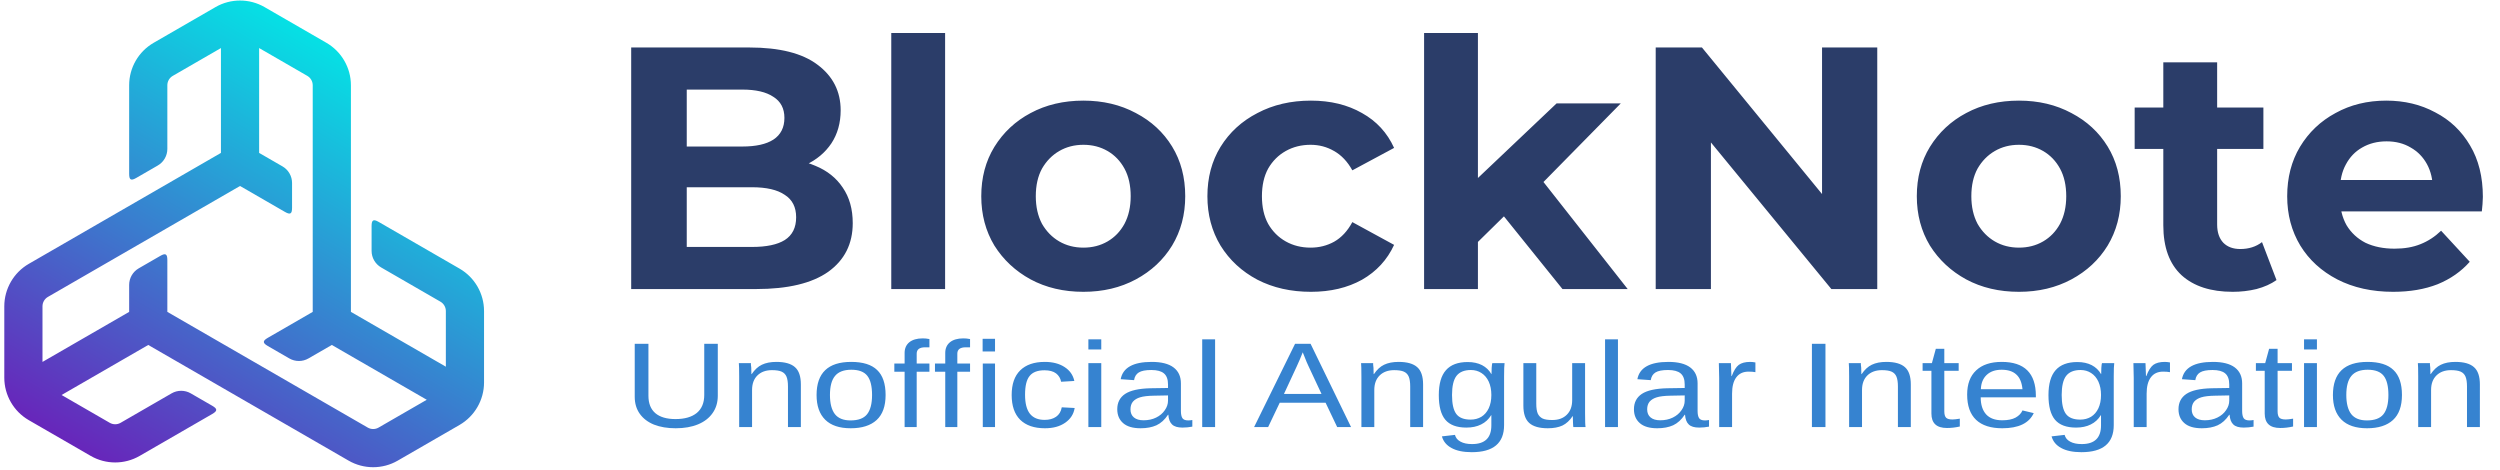
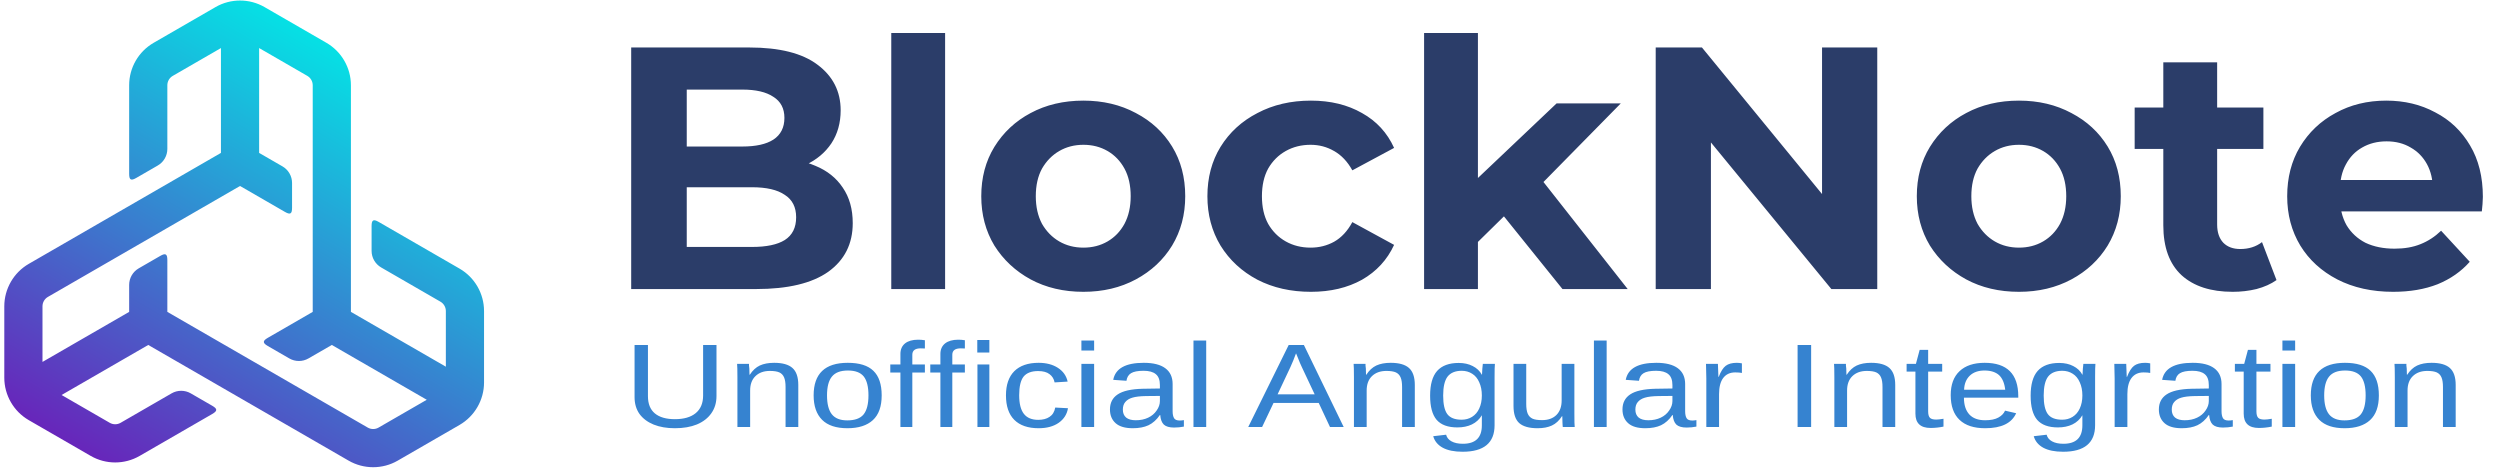
<svg xmlns="http://www.w3.org/2000/svg" width="100%" height="100%" viewBox="0 0 469 88" version="1.1" xml:space="preserve" style="fill-rule:evenodd;clip-rule:evenodd;stroke-linejoin:round;stroke-miterlimit:2;">
  <g transform="matrix(1,0,0,1,0,-13)">
    <path d="M118.411,67.226L118.411,21.907L140.552,21.907C146.249,21.907 150.522,22.986 153.371,25.144C156.262,27.302 157.708,30.151 157.708,33.69C157.708,36.064 157.126,38.136 155.96,39.905C154.795,41.632 153.198,42.97 151.169,43.919C149.141,44.869 146.81,45.344 144.177,45.344L145.408,42.689C148.256,42.689 150.781,43.164 152.982,44.113C155.183,45.02 156.888,46.379 158.097,48.192C159.348,50.005 159.974,52.228 159.974,54.86C159.974,58.745 158.442,61.788 155.378,63.989C152.313,66.147 147.803,67.226 141.847,67.226L118.411,67.226ZM128.834,59.328L141.07,59.328C143.789,59.328 145.839,58.896 147.22,58.033C148.645,57.126 149.357,55.702 149.357,53.76C149.357,51.861 148.645,50.458 147.22,49.552C145.839,48.602 143.789,48.127 141.07,48.127L128.057,48.127L128.057,40.488L139.257,40.488C141.804,40.488 143.746,40.056 145.084,39.193C146.465,38.287 147.156,36.927 147.156,35.114C147.156,33.345 146.465,32.028 145.084,31.165C143.746,30.259 141.804,29.806 139.257,29.806L128.834,29.806L128.834,59.328ZM167.202,67.226L167.202,19.188L177.302,19.188L177.302,67.226L167.202,67.226ZM203.249,67.744C199.537,67.744 196.235,66.967 193.344,65.413C190.495,63.859 188.229,61.745 186.546,59.069C184.906,56.349 184.086,53.263 184.086,49.811C184.086,46.315 184.906,43.229 186.546,40.553C188.229,37.834 190.495,35.719 193.344,34.208C196.235,32.654 199.537,31.877 203.249,31.877C206.918,31.877 210.198,32.654 213.09,34.208C215.981,35.719 218.247,37.812 219.887,40.488C221.527,43.164 222.348,46.271 222.348,49.811C222.348,53.263 221.527,56.349 219.887,59.069C218.247,61.745 215.981,63.859 213.09,65.413C210.198,66.967 206.918,67.744 203.249,67.744ZM203.249,59.457C204.932,59.457 206.443,59.069 207.781,58.292C209.119,57.515 210.176,56.414 210.953,54.99C211.73,53.522 212.118,51.796 212.118,49.811C212.118,47.782 211.73,46.056 210.953,44.631C210.176,43.207 209.119,42.106 207.781,41.33C206.443,40.553 204.932,40.164 203.249,40.164C201.566,40.164 200.055,40.553 198.717,41.33C197.379,42.106 196.3,43.207 195.48,44.631C194.703,46.056 194.315,47.782 194.315,49.811C194.315,51.796 194.703,53.522 195.48,54.99C196.3,56.414 197.379,57.515 198.717,58.292C200.055,59.069 201.566,59.457 203.249,59.457ZM245.931,67.744C242.176,67.744 238.831,66.989 235.896,65.478C232.961,63.924 230.652,61.788 228.969,59.069C227.329,56.349 226.509,53.263 226.509,49.811C226.509,46.315 227.329,43.229 228.969,40.553C230.652,37.834 232.961,35.719 235.896,34.208C238.831,32.654 242.176,31.877 245.931,31.877C249.6,31.877 252.793,32.654 255.513,34.208C258.232,35.719 260.239,37.898 261.533,40.747L253.7,44.955C252.793,43.315 251.65,42.106 250.269,41.33C248.931,40.553 247.463,40.164 245.866,40.164C244.14,40.164 242.586,40.553 241.205,41.33C239.824,42.106 238.723,43.207 237.903,44.631C237.126,46.056 236.738,47.782 236.738,49.811C236.738,51.839 237.126,53.566 237.903,54.99C238.723,56.414 239.824,57.515 241.205,58.292C242.586,59.069 244.14,59.457 245.866,59.457C247.463,59.457 248.931,59.09 250.269,58.356C251.65,57.58 252.793,56.349 253.7,54.666L261.533,58.939C260.239,61.745 258.232,63.924 255.513,65.478C252.793,66.989 249.6,67.744 245.931,67.744ZM275.51,60.104L275.769,47.804L292.019,32.395L304.061,32.395L288.459,48.257L283.215,52.53L275.51,60.104ZM267.159,67.226L267.159,19.188L277.258,19.188L277.258,67.226L267.159,67.226ZM293.12,67.226L281.337,52.594L287.682,44.761L305.356,67.226L293.12,67.226ZM310.61,67.226L310.61,21.907L319.285,21.907L346.023,54.537L341.815,54.537L341.815,21.907L352.174,21.907L352.174,67.226L343.563,67.226L316.76,34.597L320.969,34.597L320.969,67.226L310.61,67.226ZM378.757,67.744C375.046,67.744 371.744,66.967 368.852,65.413C366.004,63.859 363.738,61.745 362.054,59.069C360.414,56.349 359.594,53.263 359.594,49.811C359.594,46.315 360.414,43.229 362.054,40.553C363.738,37.834 366.004,35.719 368.852,34.208C371.744,32.654 375.046,31.877 378.757,31.877C382.426,31.877 385.706,32.654 388.598,34.208C391.49,35.719 393.756,37.812 395.396,40.488C397.036,43.164 397.856,46.271 397.856,49.811C397.856,53.263 397.036,56.349 395.396,59.069C393.756,61.745 391.49,63.859 388.598,65.413C385.706,66.967 382.426,67.744 378.757,67.744ZM378.757,59.457C380.441,59.457 381.951,59.069 383.289,58.292C384.627,57.515 385.685,56.414 386.462,54.99C387.239,53.522 387.627,51.796 387.627,49.811C387.627,47.782 387.239,46.056 386.462,44.631C385.685,43.207 384.627,42.106 383.289,41.33C381.951,40.553 380.441,40.164 378.757,40.164C377.074,40.164 375.564,40.553 374.226,41.33C372.888,42.106 371.809,43.207 370.989,44.631C370.212,46.056 369.823,47.782 369.823,49.811C369.823,51.796 370.212,53.522 370.989,54.99C371.809,56.414 372.888,57.515 374.226,58.292C375.564,59.069 377.074,59.457 378.757,59.457ZM418.85,67.744C414.75,67.744 411.556,66.708 409.268,64.636C406.981,62.521 405.837,59.392 405.837,55.249L405.837,24.691L415.936,24.691L415.936,55.119C415.936,56.587 416.325,57.731 417.102,58.551C417.879,59.328 418.936,59.716 420.274,59.716C421.871,59.716 423.231,59.284 424.353,58.421L427.072,65.543C426.036,66.276 424.784,66.837 423.317,67.226C421.893,67.571 420.404,67.744 418.85,67.744ZM400.463,40.941L400.463,33.172L424.612,33.172L424.612,40.941L400.463,40.941ZM448.952,67.744C444.981,67.744 441.485,66.967 438.464,65.413C435.486,63.859 433.177,61.745 431.537,59.069C429.897,56.349 429.077,53.263 429.077,49.811C429.077,46.315 429.875,43.229 431.472,40.553C433.112,37.834 435.335,35.719 438.141,34.208C440.946,32.654 444.118,31.877 447.657,31.877C451.067,31.877 454.132,32.611 456.851,34.079C459.613,35.503 461.793,37.575 463.389,40.294C464.986,42.97 465.785,46.185 465.785,49.94C465.785,50.329 465.763,50.782 465.72,51.3C465.677,51.774 465.634,52.228 465.591,52.659L437.299,52.659L437.299,46.768L460.282,46.768L456.397,48.516C456.397,46.703 456.031,45.128 455.297,43.79C454.563,42.452 453.549,41.416 452.254,40.682C450.959,39.905 449.449,39.517 447.722,39.517C445.996,39.517 444.464,39.905 443.126,40.682C441.831,41.416 440.816,42.473 440.083,43.854C439.349,45.192 438.982,46.789 438.982,48.645L438.982,50.199C438.982,52.098 439.392,53.781 440.212,55.249C441.075,56.673 442.262,57.774 443.773,58.551C445.327,59.284 447.14,59.651 449.211,59.651C451.067,59.651 452.686,59.371 454.067,58.81C455.491,58.249 456.786,57.407 457.951,56.285L463.325,62.111C461.728,63.924 459.721,65.327 457.304,66.32C454.887,67.269 452.103,67.744 448.952,67.744Z" style="fill:rgb(43,61,105);fill-rule:nonzero;" />
  </g>
  <g transform="matrix(1.95942,0,0,1.62274,-126.381,-145.105)">
    <g transform="matrix(14,0,0,14,149.873,138.786)">
        </g>
    <g transform="matrix(14,0,0,14,153.638,138.786)">
        </g>
    <g transform="matrix(14,0,0,14,157.403,138.786)">
        </g>
    <g transform="matrix(14,0,0,14,302.84,138.786)">
        </g>
-     <text x="124.19px" y="138.786px" style="font-family:'ArialMT', 'Arial';font-size:14px;fill:rgb(54,131,208);">Unoﬃcial <tspan x="184.538px 193.876px " y="138.786px 138.786px ">An</tspan>gular Integration</text>
+     <text x="124.19px" y="138.786px" style="font-family:'ArialMT', 'Arial';font-size:13.79px;fill:rgb(54,131,208);">Unoﬃcial Angular Integration</text>
  </g>
  <path d="M86.21,50.391L71.043,41.635C70.048,41.06 69.71,41.256 69.71,42.404L69.71,47.062C69.71,48.347 70.395,49.534 71.508,50.176L82.627,56.596C83.253,56.957 83.642,57.631 83.642,58.353L83.642,68.791L65.832,58.509L65.832,40.694L65.832,15.992C65.832,12.717 64.07,9.667 61.235,8.03L49.628,1.328C46.792,-0.308 43.269,-0.309 40.434,1.328L28.826,8.03C25.982,9.672 24.23,12.707 24.23,15.992L24.23,32.61C24.23,33.758 24.568,33.954 25.563,33.379L29.596,31.05C30.709,30.408 31.394,29.221 31.394,27.936L31.394,15.992C31.394,15.269 31.783,14.596 32.409,14.235L41.449,9.015L41.449,28.685L26.021,37.592L5.403,49.496C2.568,51.133 0.806,54.184 0.806,57.458L0.806,70.861C0.807,74.135 2.568,77.186 5.403,78.823L17.011,85.524C19.855,87.167 23.36,87.167 26.204,85.524L39.82,77.663C40.815,77.089 40.815,76.699 39.82,76.124L35.787,73.795C34.674,73.153 33.303,73.153 32.191,73.795L22.622,79.32C21.996,79.681 21.219,79.681 20.593,79.32L11.553,74.101L27.812,64.713L43.24,73.621L65.409,86.42C68.244,88.057 71.767,88.057 74.602,86.42L86.21,79.718C89.045,78.081 90.807,75.03 90.806,71.756L90.806,58.353C90.806,55.069 89.054,52.034 86.21,50.391ZM71.019,80.215C70.394,80.577 69.617,80.577 68.991,80.215L46.822,67.416L31.394,58.509L31.394,48.78C31.394,47.631 31.056,47.436 30.061,48.01L26.028,50.339C24.915,50.981 24.23,52.168 24.23,53.453L24.23,58.509L7.971,67.896L7.971,57.457C7.971,56.735 8.36,56.062 8.985,55.701L31.154,42.901L45.031,34.89L53.457,39.754C54.451,40.329 54.79,40.133 54.79,38.985L54.79,34.327C54.79,33.042 54.104,31.855 52.992,31.213L48.613,28.685L48.613,9.015L57.653,14.235C58.278,14.596 58.667,15.269 58.667,15.992L58.667,41.59L58.667,58.509L50.242,63.374C49.247,63.948 49.247,64.338 50.242,64.913L54.275,67.241C55.388,67.884 56.759,67.884 57.871,67.241L62.25,64.713L80.06,74.996L71.019,80.215Z" style="fill:url(#_Linear1);fill-rule:nonzero;" />
  <defs>
    <linearGradient id="_Linear1" x1="0" y1="0" x2="1" y2="0" gradientUnits="userSpaceOnUse" gradientTransform="matrix(-47.8859,82.4702,-82.4702,-47.8859,76.5099,11.1618)">
      <stop offset="0" style="stop-color:rgb(0,235,231);stop-opacity:1" />
      <stop offset="1" style="stop-color:rgb(105,35,186);stop-opacity:1" />
    </linearGradient>
  </defs>
</svg>
